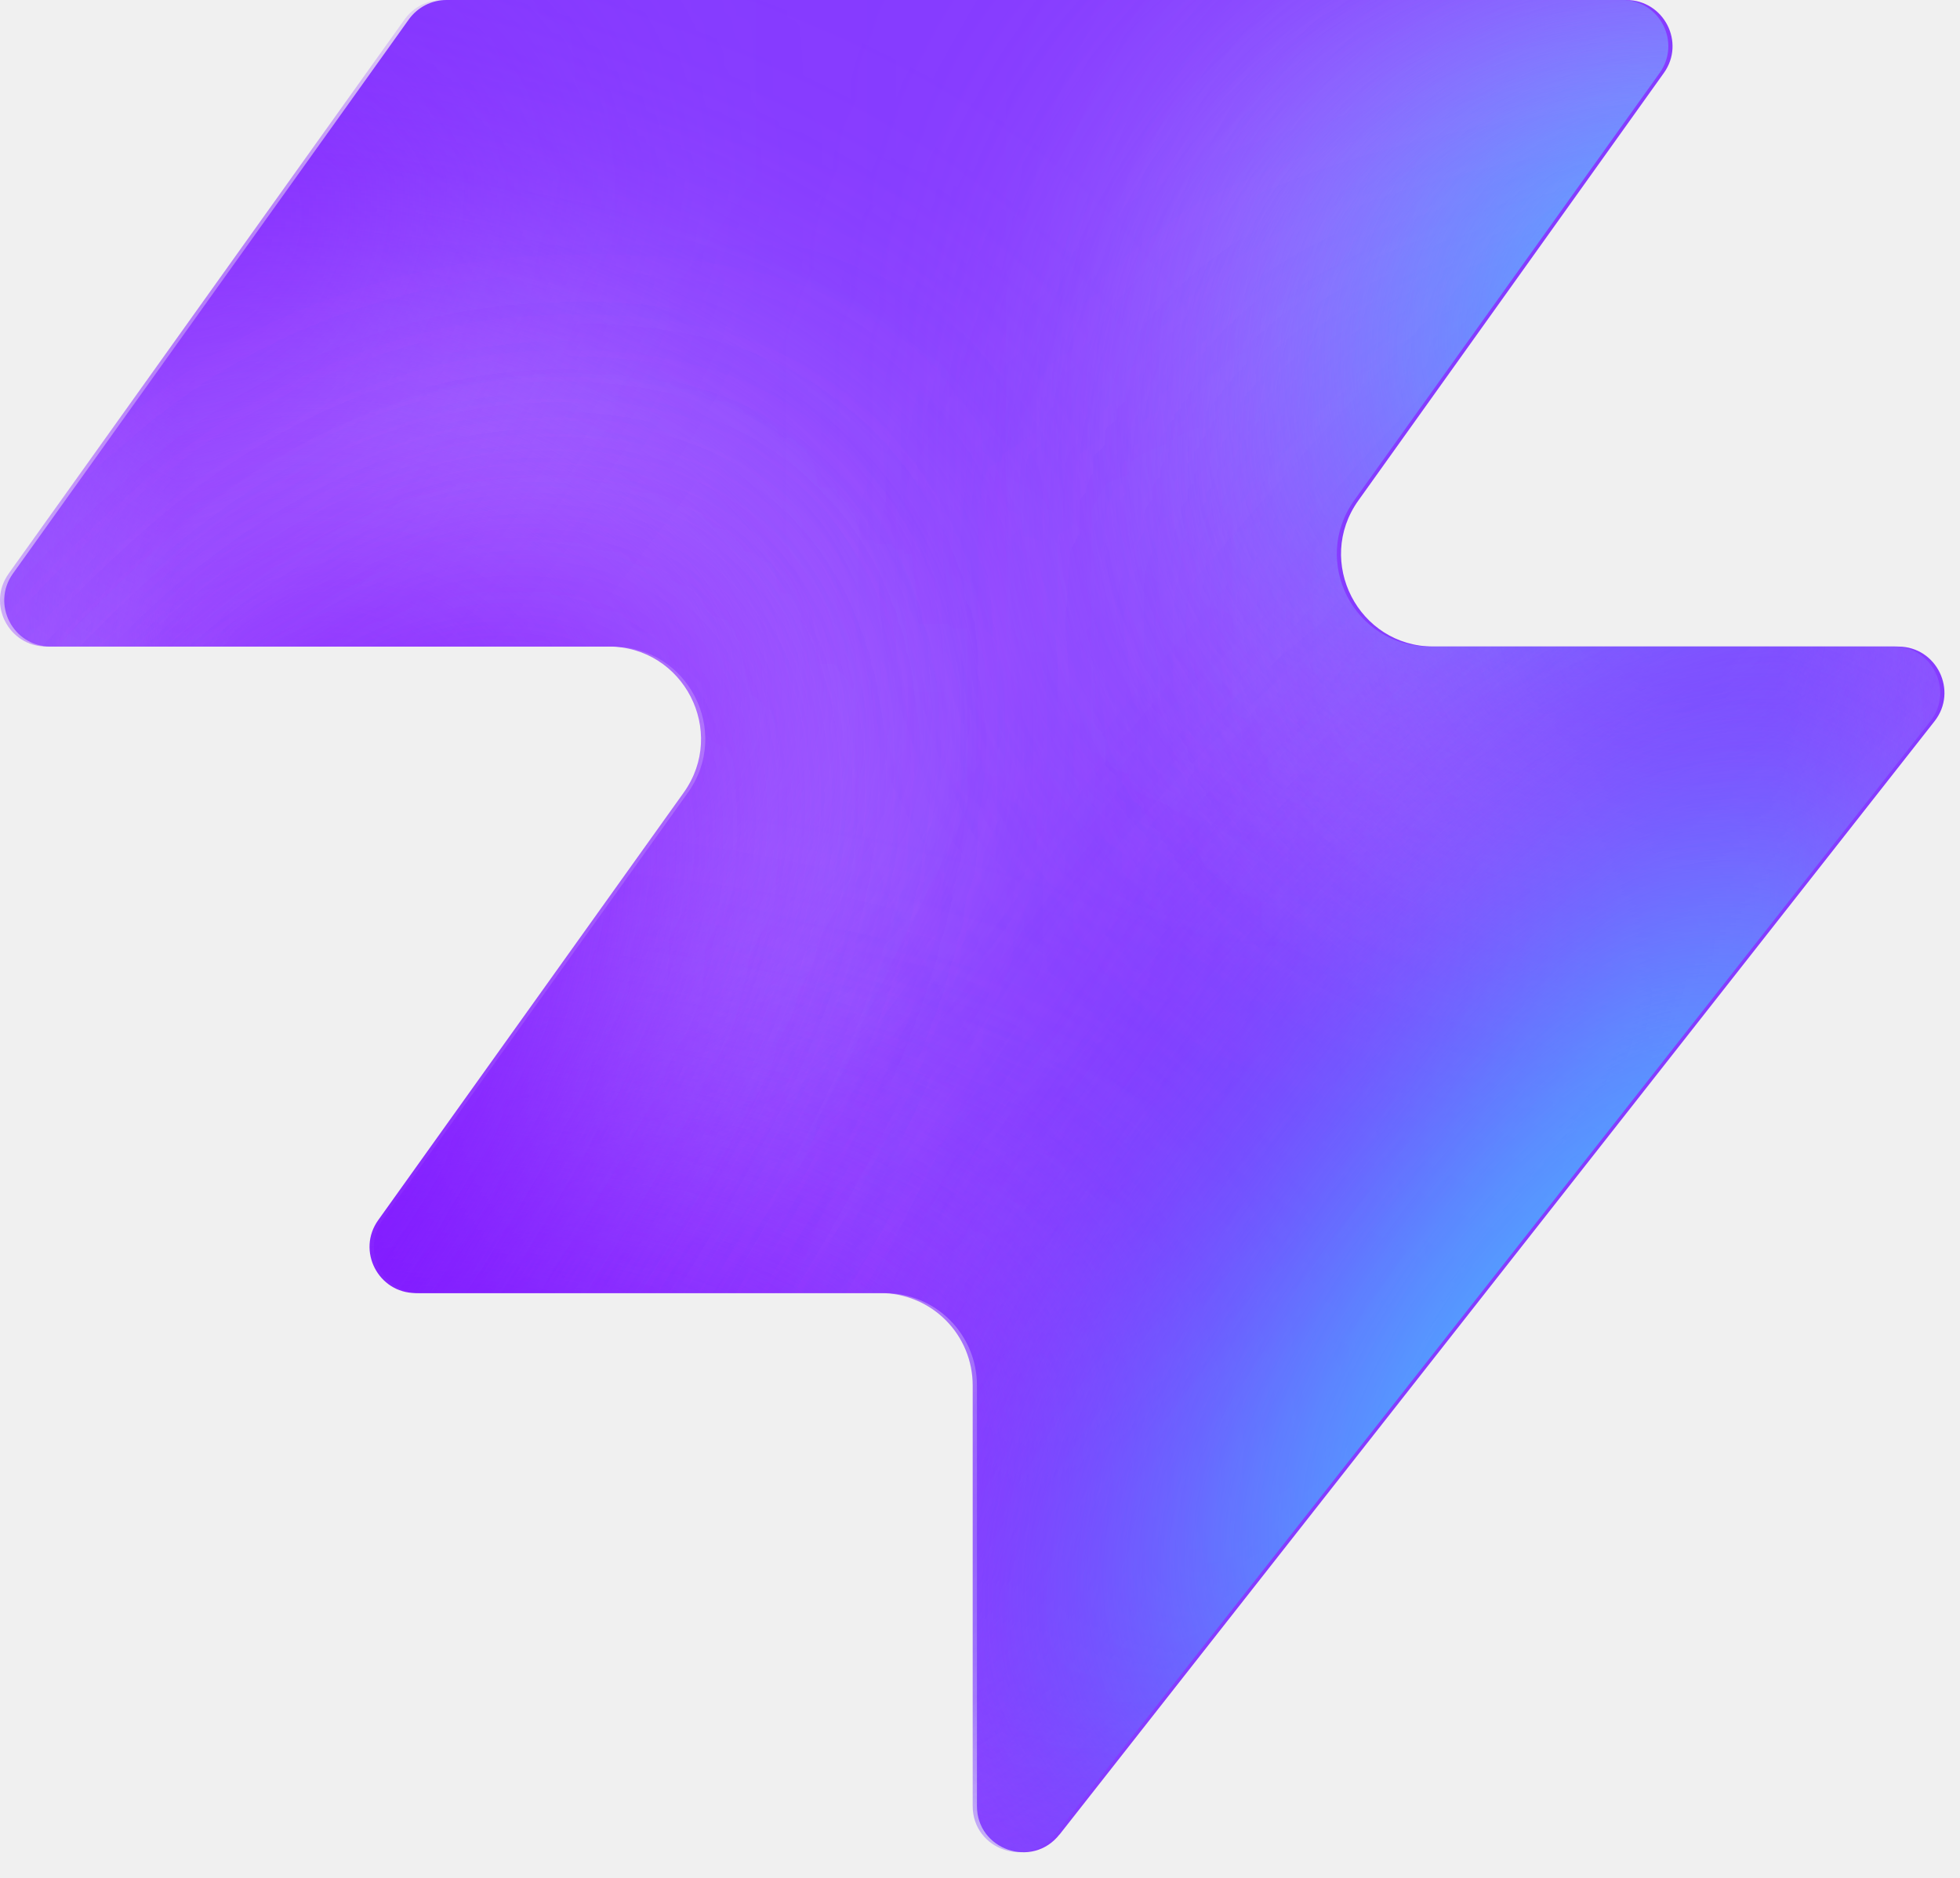
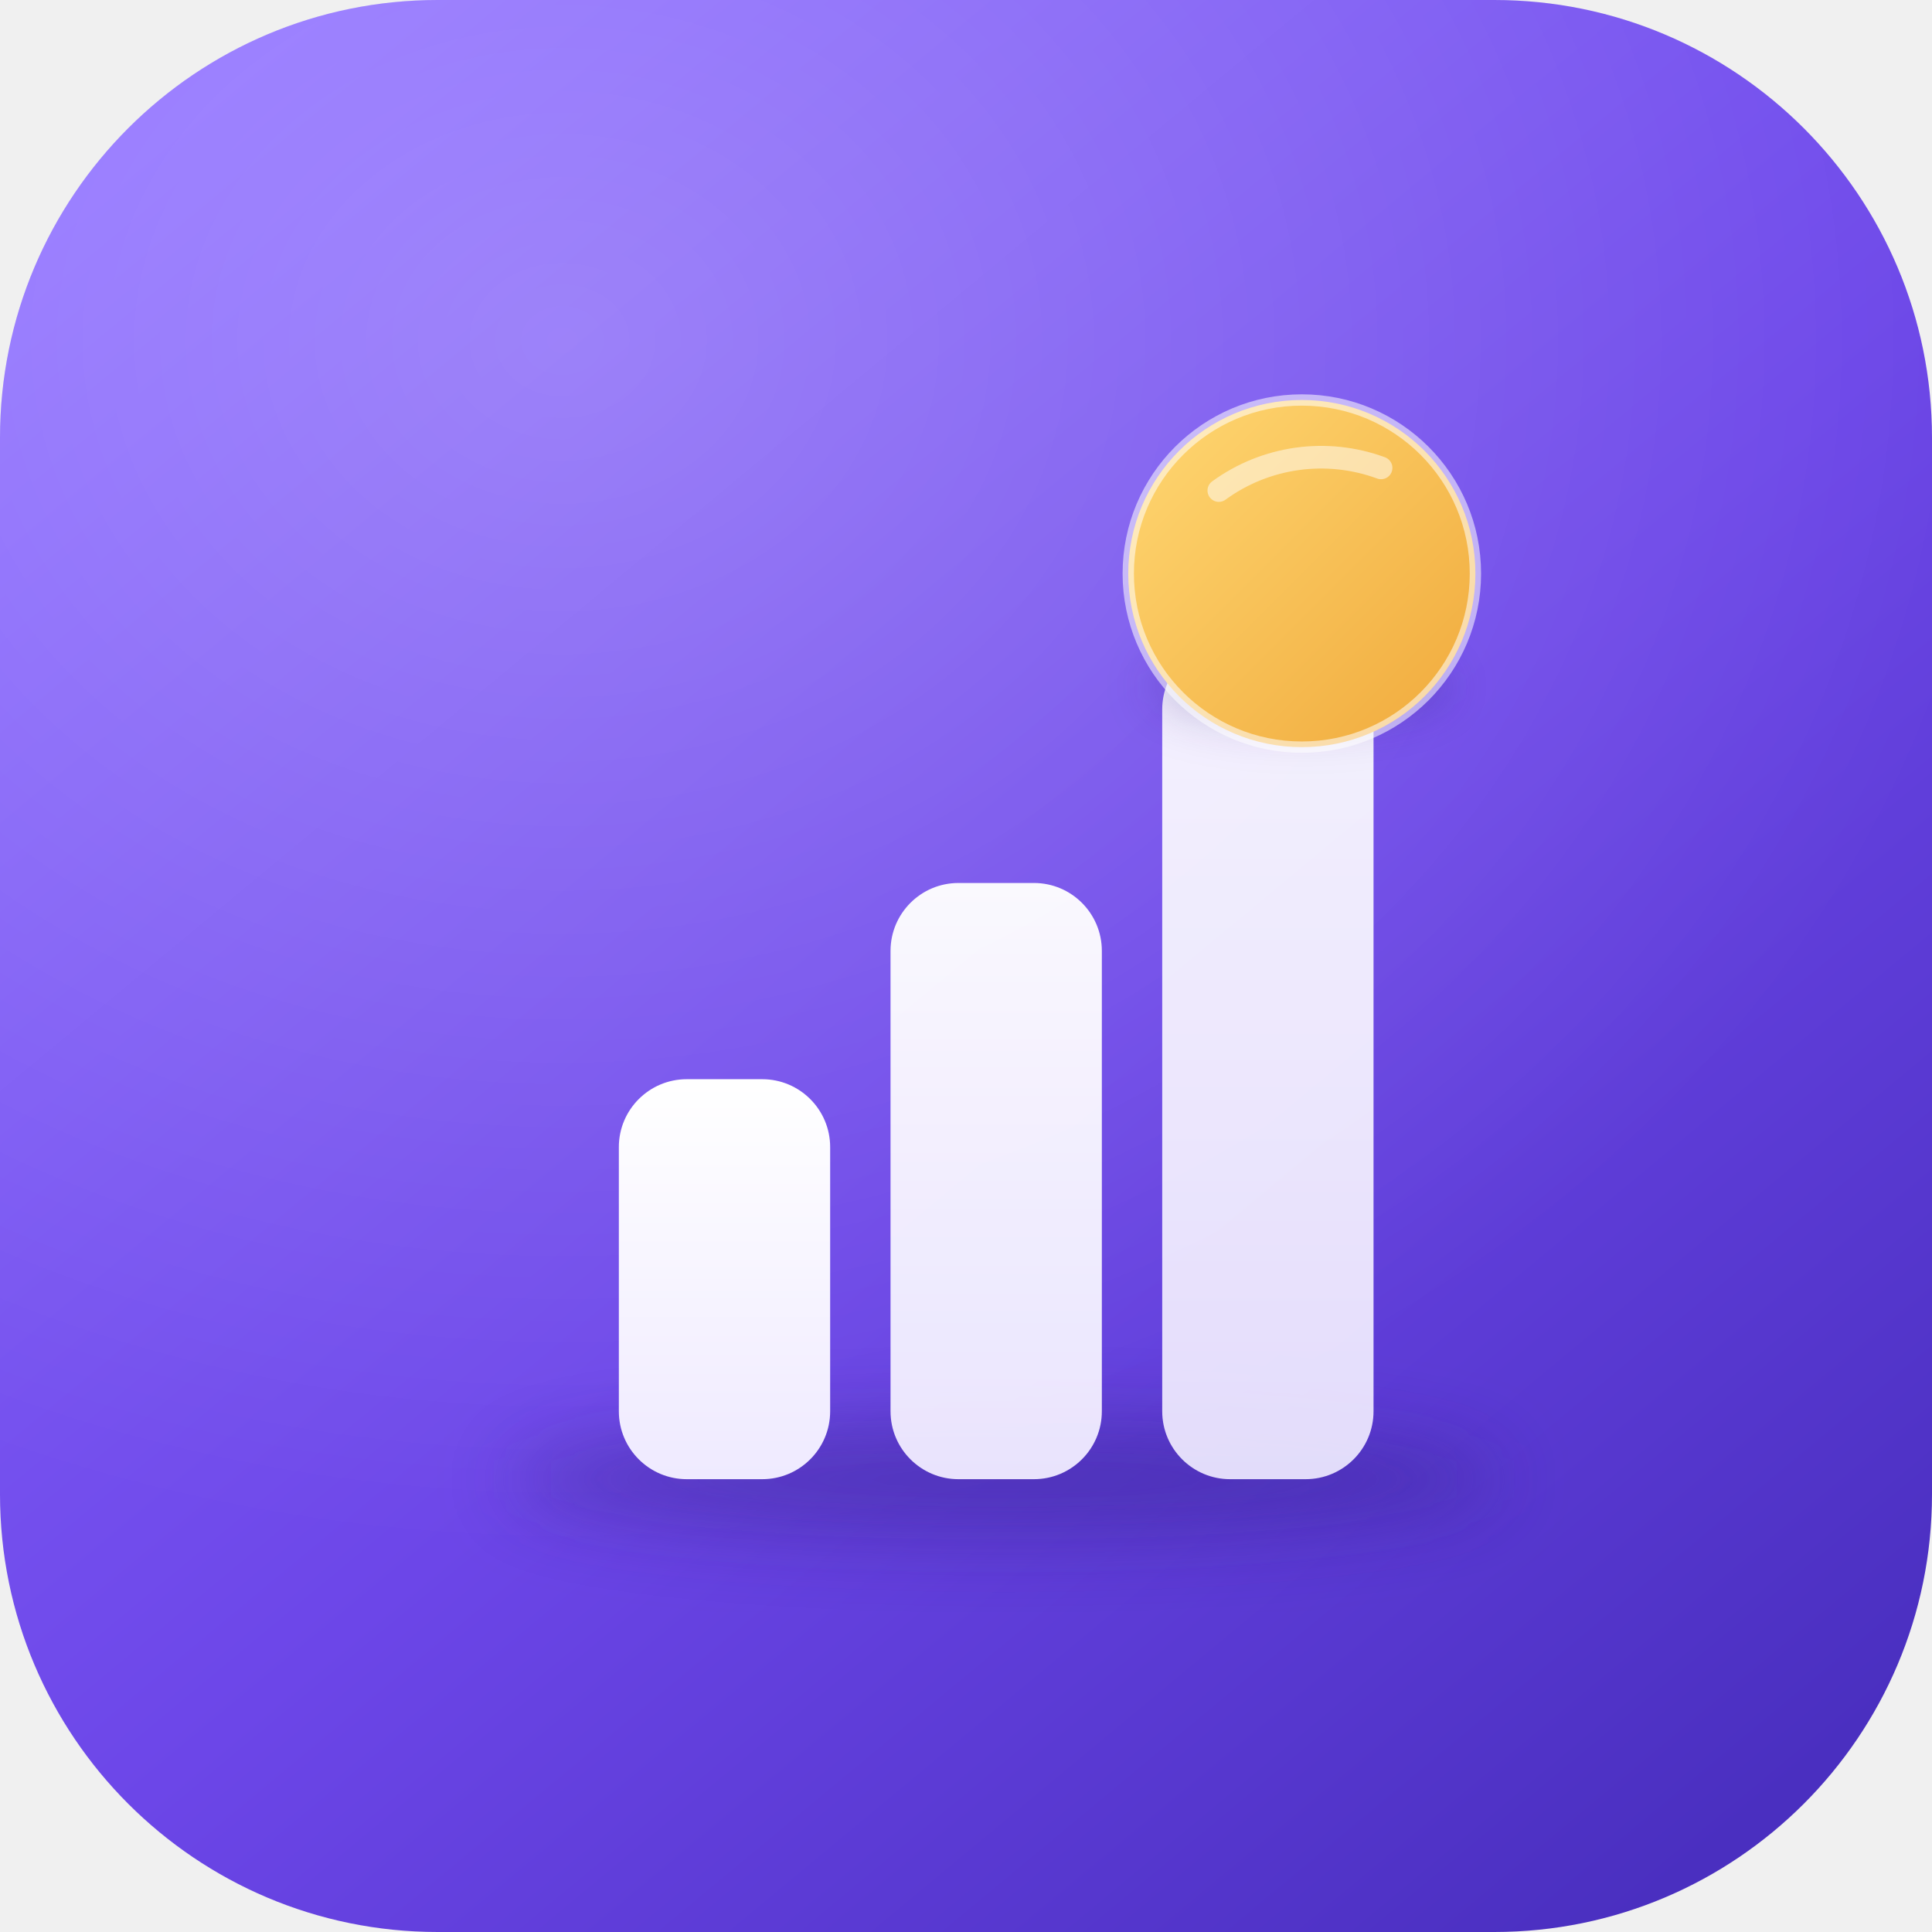
- <svg xmlns="http://www.w3.org/2000/svg" width="48" height="46" fill="none" viewBox="0 0 48 46">
-   <path fill="#863bff" d="M25.946 44.938c-.664.845-2.021.375-2.021-.698V33.937a2.26 2.26 0 0 0-2.262-2.262H10.287c-.92 0-1.456-1.04-.92-1.788l7.48-10.471c1.07-1.497 0-3.578-1.842-3.578H1.237c-.92 0-1.456-1.04-.92-1.788L10.013.474c.214-.297.556-.474.92-.474h28.894c.92 0 1.456 1.04.92 1.788l-7.48 10.471c-1.07 1.498 0 3.579 1.842 3.579h11.377c.943 0 1.473 1.088.89 1.83L25.947 44.94z" style="fill:#863bff;fill:color(display-p3 .525 .23 1);fill-opacity:1" />
-   <mask id="a" width="48" height="46" x="0" y="0" maskUnits="userSpaceOnUse" style="mask-type:alpha">
-     <path fill="#000" d="M25.842 44.938c-.664.844-2.021.375-2.021-.698V33.937a2.26 2.26 0 0 0-2.262-2.262H10.183c-.92 0-1.456-1.04-.92-1.788l7.48-10.471c1.07-1.498 0-3.579-1.842-3.579H1.133c-.92 0-1.456-1.04-.92-1.787L9.91.473c.214-.297.556-.474.92-.474h28.894c.92 0 1.456 1.04.92 1.788l-7.48 10.471c-1.07 1.498 0 3.578 1.842 3.578h11.377c.943 0 1.473 1.088.89 1.832L25.843 44.94z" style="fill:#000;fill-opacity:1" />
-   </mask>
-   <g mask="url(#a)">
-     <g filter="url(#b)">
-       <ellipse cx="5.508" cy="14.704" fill="#ede6ff" rx="5.508" ry="14.704" style="fill:#ede6ff;fill:color(display-p3 .927 .903 1);fill-opacity:1" transform="matrix(.00324 1 1 -.00324 -4.47 31.516)" />
-     </g>
-     <g filter="url(#c)">
-       <ellipse cx="10.399" cy="29.851" fill="#ede6ff" rx="10.399" ry="29.851" style="fill:#ede6ff;fill:color(display-p3 .927 .903 1);fill-opacity:1" transform="matrix(.00324 1 1 -.00324 -39.328 7.883)" />
-     </g>
-     <g filter="url(#d)">
-       <ellipse cx="5.508" cy="30.487" fill="#7e14ff" rx="5.508" ry="30.487" style="fill:#7e14ff;fill:color(display-p3 .492 .077 1);fill-opacity:1" transform="rotate(89.814 -25.913 -14.639)scale(1 -1)" />
-     </g>
-     <g filter="url(#e)">
-       <ellipse cx="5.508" cy="30.599" fill="#7e14ff" rx="5.508" ry="30.599" style="fill:#7e14ff;fill:color(display-p3 .492 .077 1);fill-opacity:1" transform="rotate(89.814 -32.644 -3.334)scale(1 -1)" />
-     </g>
-     <g filter="url(#f)">
-       <ellipse cx="5.508" cy="30.599" fill="#7e14ff" rx="5.508" ry="30.599" style="fill:#7e14ff;fill:color(display-p3 .492 .077 1);fill-opacity:1" transform="matrix(.00324 1 1 -.00324 -34.34 30.47)" />
-     </g>
-     <g filter="url(#g)">
-       <ellipse cx="14.072" cy="22.078" fill="#ede6ff" rx="14.072" ry="22.078" style="fill:#ede6ff;fill:color(display-p3 .927 .903 1);fill-opacity:1" transform="rotate(93.35 24.506 48.493)scale(-1 1)" />
-     </g>
-     <g filter="url(#h)">
-       <ellipse cx="3.47" cy="21.501" fill="#7e14ff" rx="3.47" ry="21.501" style="fill:#7e14ff;fill:color(display-p3 .492 .077 1);fill-opacity:1" transform="rotate(89.009 28.708 47.59)scale(-1 1)" />
-     </g>
-     <g filter="url(#i)">
-       <ellipse cx="3.47" cy="21.501" fill="#7e14ff" rx="3.47" ry="21.501" style="fill:#7e14ff;fill:color(display-p3 .492 .077 1);fill-opacity:1" transform="rotate(89.009 28.708 47.59)scale(-1 1)" />
-     </g>
-     <g filter="url(#j)">
-       <ellipse cx=".387" cy="8.972" fill="#7e14ff" rx="4.407" ry="29.108" style="fill:#7e14ff;fill:color(display-p3 .492 .077 1);fill-opacity:1" transform="rotate(39.51 .387 8.972)" />
-     </g>
-     <g filter="url(#k)">
-       <ellipse cx="47.523" cy="-6.092" fill="#7e14ff" rx="4.407" ry="29.108" style="fill:#7e14ff;fill:color(display-p3 .492 .077 1);fill-opacity:1" transform="rotate(37.892 47.523 -6.092)" />
-     </g>
-     <g filter="url(#l)">
-       <ellipse cx="41.412" cy="6.333" fill="#47bfff" rx="5.971" ry="9.665" style="fill:#47bfff;fill:color(display-p3 .28 .748 1);fill-opacity:1" transform="rotate(37.892 41.412 6.333)" />
-     </g>
-     <g filter="url(#m)">
-       <ellipse cx="-1.879" cy="38.332" fill="#7e14ff" rx="4.407" ry="29.108" style="fill:#7e14ff;fill:color(display-p3 .492 .077 1);fill-opacity:1" transform="rotate(37.892 -1.88 38.332)" />
-     </g>
-     <g filter="url(#n)">
-       <ellipse cx="-1.879" cy="38.332" fill="#7e14ff" rx="4.407" ry="29.108" style="fill:#7e14ff;fill:color(display-p3 .492 .077 1);fill-opacity:1" transform="rotate(37.892 -1.88 38.332)" />
-     </g>
-     <g filter="url(#o)">
-       <ellipse cx="35.651" cy="29.907" fill="#7e14ff" rx="4.407" ry="29.108" style="fill:#7e14ff;fill:color(display-p3 .492 .077 1);fill-opacity:1" transform="rotate(37.892 35.651 29.907)" />
-     </g>
-     <g filter="url(#p)">
-       <ellipse cx="38.418" cy="32.4" fill="#47bfff" rx="5.971" ry="15.297" style="fill:#47bfff;fill:color(display-p3 .28 .748 1);fill-opacity:1" transform="rotate(37.892 38.418 32.4)" />
-     </g>
-   </g>
+ <svg xmlns="http://www.w3.org/2000/svg" viewBox="0 0 512 512">
  <defs>
-     <filter id="b" width="60.045" height="41.654" x="-19.77" y="16.149" color-interpolation-filters="sRGB" filterUnits="userSpaceOnUse">
-       <feFlood flood-opacity="0" result="BackgroundImageFix" />
-       <feBlend in="SourceGraphic" in2="BackgroundImageFix" result="shape" />
-       <feGaussianBlur result="effect1_foregroundBlur_2002_17158" stdDeviation="7.659" />
+     <linearGradient id="bg" x1="60" y1="20" x2="452" y2="492" gradientUnits="userSpaceOnUse">
+       <stop offset="0" stop-color="#8B6BFF" />
+       <stop offset="0.55" stop-color="#6C46E8" />
+       <stop offset="1" stop-color="#4A2FC0" />
+     </linearGradient>
+     <radialGradient id="sheen" cx="0" cy="0" r="1" gradientUnits="userSpaceOnUse" gradientTransform="translate(150 90) rotate(90) scale(320 380)">
+       <stop offset="0" stop-color="#FFFFFF" stop-opacity="0.22" />
+       <stop offset="1" stop-color="#FFFFFF" stop-opacity="0" />
+     </radialGradient>
+     <linearGradient id="bar" x1="0" y1="0" x2="0" y2="1">
+       <stop offset="0" stop-color="#FFFFFF" />
+       <stop offset="1" stop-color="#EFEAFF" />
+     </linearGradient>
+     <linearGradient id="coin" x1="0" y1="0" x2="1" y2="1">
+       <stop offset="0" stop-color="#FFD873" />
+       <stop offset="1" stop-color="#F0A93B" />
+     </linearGradient>
+     <filter id="soft" x="-60%" y="-60%" width="220%" height="220%">
+       <feGaussianBlur stdDeviation="10" />
    </filter>
-     <filter id="c" width="90.34" height="51.437" x="-54.613" y="-7.533" color-interpolation-filters="sRGB" filterUnits="userSpaceOnUse">
-       <feFlood flood-opacity="0" result="BackgroundImageFix" />
-       <feBlend in="SourceGraphic" in2="BackgroundImageFix" result="shape" />
-       <feGaussianBlur result="effect1_foregroundBlur_2002_17158" stdDeviation="7.659" />
-     </filter>
-     <filter id="d" width="79.355" height="29.4" x="-49.64" y="2.03" color-interpolation-filters="sRGB" filterUnits="userSpaceOnUse">
-       <feFlood flood-opacity="0" result="BackgroundImageFix" />
-       <feBlend in="SourceGraphic" in2="BackgroundImageFix" result="shape" />
-       <feGaussianBlur result="effect1_foregroundBlur_2002_17158" stdDeviation="4.596" />
-     </filter>
-     <filter id="e" width="79.579" height="29.4" x="-45.045" y="20.029" color-interpolation-filters="sRGB" filterUnits="userSpaceOnUse">
-       <feFlood flood-opacity="0" result="BackgroundImageFix" />
-       <feBlend in="SourceGraphic" in2="BackgroundImageFix" result="shape" />
-       <feGaussianBlur result="effect1_foregroundBlur_2002_17158" stdDeviation="4.596" />
-     </filter>
-     <filter id="f" width="79.579" height="29.4" x="-43.513" y="21.178" color-interpolation-filters="sRGB" filterUnits="userSpaceOnUse">
-       <feFlood flood-opacity="0" result="BackgroundImageFix" />
-       <feBlend in="SourceGraphic" in2="BackgroundImageFix" result="shape" />
-       <feGaussianBlur result="effect1_foregroundBlur_2002_17158" stdDeviation="4.596" />
-     </filter>
-     <filter id="g" width="74.749" height="58.852" x="15.756" y="-17.901" color-interpolation-filters="sRGB" filterUnits="userSpaceOnUse">
-       <feFlood flood-opacity="0" result="BackgroundImageFix" />
-       <feBlend in="SourceGraphic" in2="BackgroundImageFix" result="shape" />
-       <feGaussianBlur result="effect1_foregroundBlur_2002_17158" stdDeviation="7.659" />
-     </filter>
-     <filter id="h" width="61.377" height="25.362" x="23.548" y="2.284" color-interpolation-filters="sRGB" filterUnits="userSpaceOnUse">
-       <feFlood flood-opacity="0" result="BackgroundImageFix" />
-       <feBlend in="SourceGraphic" in2="BackgroundImageFix" result="shape" />
-       <feGaussianBlur result="effect1_foregroundBlur_2002_17158" stdDeviation="4.596" />
-     </filter>
-     <filter id="i" width="61.377" height="25.362" x="23.548" y="2.284" color-interpolation-filters="sRGB" filterUnits="userSpaceOnUse">
-       <feFlood flood-opacity="0" result="BackgroundImageFix" />
-       <feBlend in="SourceGraphic" in2="BackgroundImageFix" result="shape" />
-       <feGaussianBlur result="effect1_foregroundBlur_2002_17158" stdDeviation="4.596" />
-     </filter>
-     <filter id="j" width="56.045" height="63.649" x="-27.636" y="-22.853" color-interpolation-filters="sRGB" filterUnits="userSpaceOnUse">
-       <feFlood flood-opacity="0" result="BackgroundImageFix" />
-       <feBlend in="SourceGraphic" in2="BackgroundImageFix" result="shape" />
-       <feGaussianBlur result="effect1_foregroundBlur_2002_17158" stdDeviation="4.596" />
-     </filter>
-     <filter id="k" width="54.814" height="64.646" x="20.116" y="-38.415" color-interpolation-filters="sRGB" filterUnits="userSpaceOnUse">
-       <feFlood flood-opacity="0" result="BackgroundImageFix" />
-       <feBlend in="SourceGraphic" in2="BackgroundImageFix" result="shape" />
-       <feGaussianBlur result="effect1_foregroundBlur_2002_17158" stdDeviation="4.596" />
-     </filter>
-     <filter id="l" width="33.541" height="35.313" x="24.641" y="-11.323" color-interpolation-filters="sRGB" filterUnits="userSpaceOnUse">
-       <feFlood flood-opacity="0" result="BackgroundImageFix" />
-       <feBlend in="SourceGraphic" in2="BackgroundImageFix" result="shape" />
-       <feGaussianBlur result="effect1_foregroundBlur_2002_17158" stdDeviation="4.596" />
-     </filter>
-     <filter id="m" width="54.814" height="64.646" x="-29.286" y="6.009" color-interpolation-filters="sRGB" filterUnits="userSpaceOnUse">
-       <feFlood flood-opacity="0" result="BackgroundImageFix" />
-       <feBlend in="SourceGraphic" in2="BackgroundImageFix" result="shape" />
-       <feGaussianBlur result="effect1_foregroundBlur_2002_17158" stdDeviation="4.596" />
-     </filter>
-     <filter id="n" width="54.814" height="64.646" x="-29.286" y="6.009" color-interpolation-filters="sRGB" filterUnits="userSpaceOnUse">
-       <feFlood flood-opacity="0" result="BackgroundImageFix" />
-       <feBlend in="SourceGraphic" in2="BackgroundImageFix" result="shape" />
-       <feGaussianBlur result="effect1_foregroundBlur_2002_17158" stdDeviation="4.596" />
-     </filter>
-     <filter id="o" width="54.814" height="64.646" x="8.244" y="-2.416" color-interpolation-filters="sRGB" filterUnits="userSpaceOnUse">
-       <feFlood flood-opacity="0" result="BackgroundImageFix" />
-       <feBlend in="SourceGraphic" in2="BackgroundImageFix" result="shape" />
-       <feGaussianBlur result="effect1_foregroundBlur_2002_17158" stdDeviation="4.596" />
-     </filter>
-     <filter id="p" width="39.409" height="43.623" x="18.713" y="10.588" color-interpolation-filters="sRGB" filterUnits="userSpaceOnUse">
-       <feFlood flood-opacity="0" result="BackgroundImageFix" />
-       <feBlend in="SourceGraphic" in2="BackgroundImageFix" result="shape" />
-       <feGaussianBlur result="effect1_foregroundBlur_2002_17158" stdDeviation="4.596" />
+     <filter id="softSmall" x="-100%" y="-100%" width="300%" height="300%">
+       <feGaussianBlur stdDeviation="6" />
    </filter>
  </defs>
+   <rect x="0" y="0" width="512" height="512" rx="116" fill="url(#bg)" />
+   <rect x="0" y="0" width="512" height="512" rx="116" fill="url(#sheen)" />
+   <ellipse cx="266" cy="392" rx="132" ry="16" fill="#2E1A80" opacity="0.35" filter="url(#soft)" />
+   <rect x="164" y="286" width="56" height="106" rx="18" fill="url(#bar)" />
+   <rect x="236" y="234" width="56" height="158" rx="18" fill="url(#bar)" opacity="0.96" />
+   <rect x="308" y="170" width="56" height="222" rx="18" fill="url(#bar)" opacity="0.92" />
+   <ellipse cx="345" cy="182" rx="40" ry="10" fill="#2E1A80" opacity="0.25" filter="url(#softSmall)" />
+   <circle cx="345" cy="152" r="46" fill="url(#coin)" />
+   <circle cx="345" cy="152" r="46" fill="none" stroke="#FFFFFF" stroke-width="3" opacity="0.55" />
+   <path d="M323,130 A46,46 0 0 1 366,124" fill="none" stroke="#FFFFFF" stroke-width="6" stroke-linecap="round" opacity="0.5" />
</svg>
